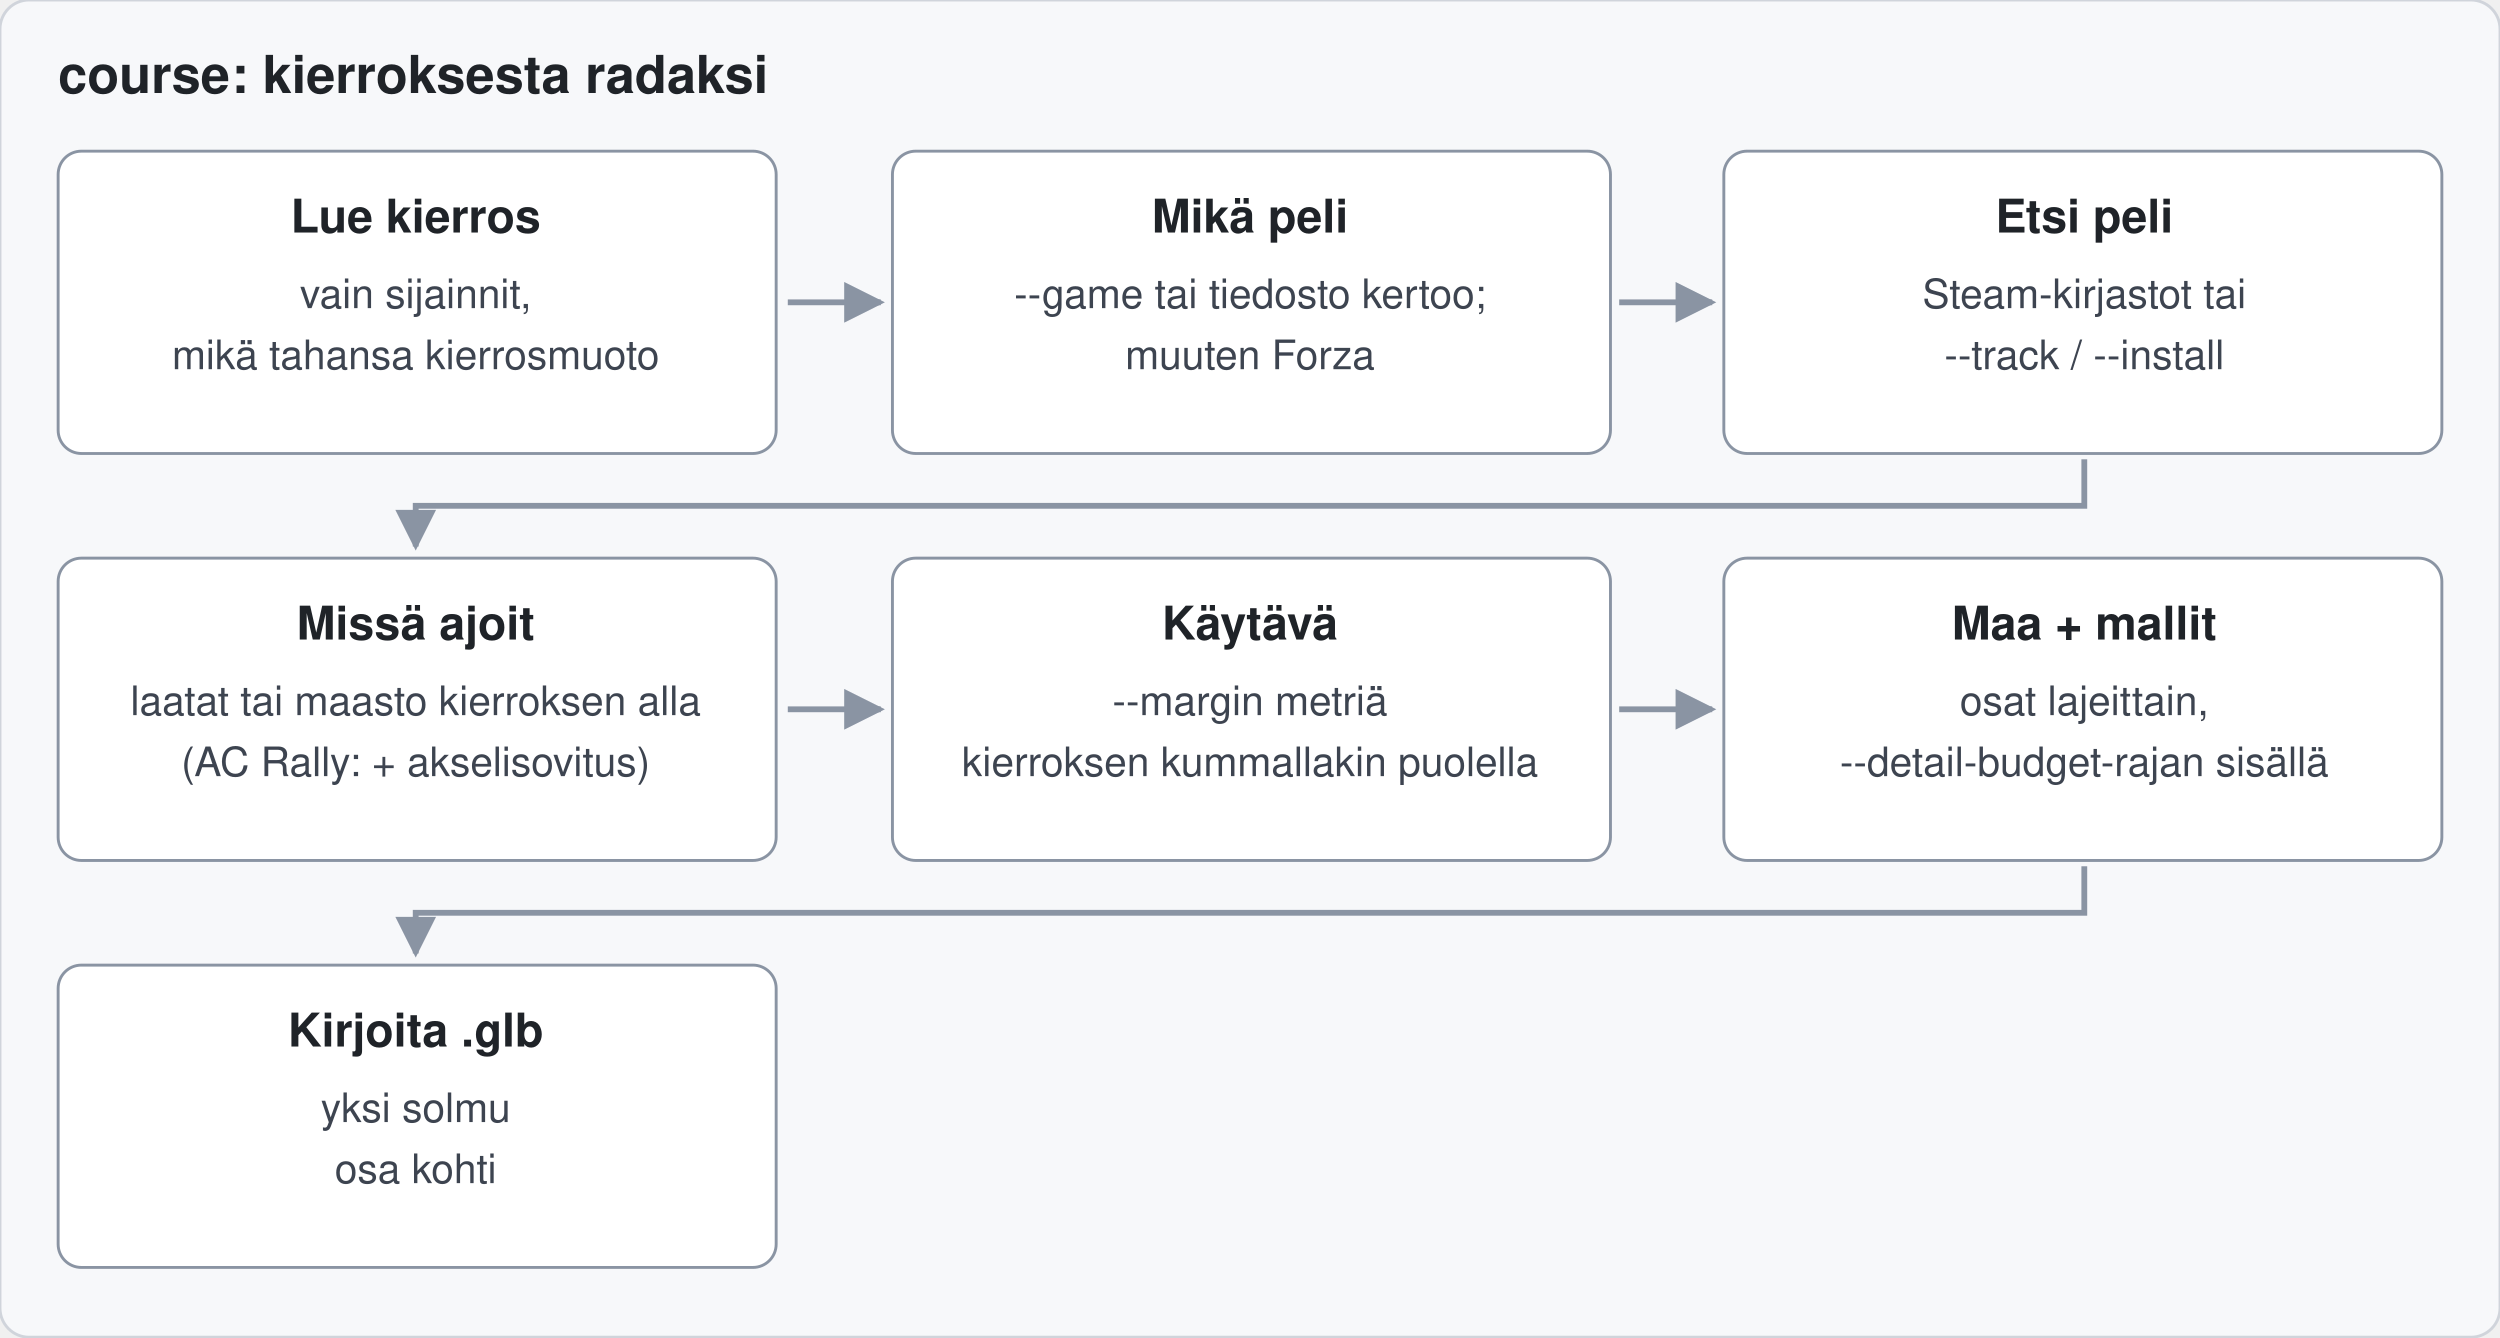
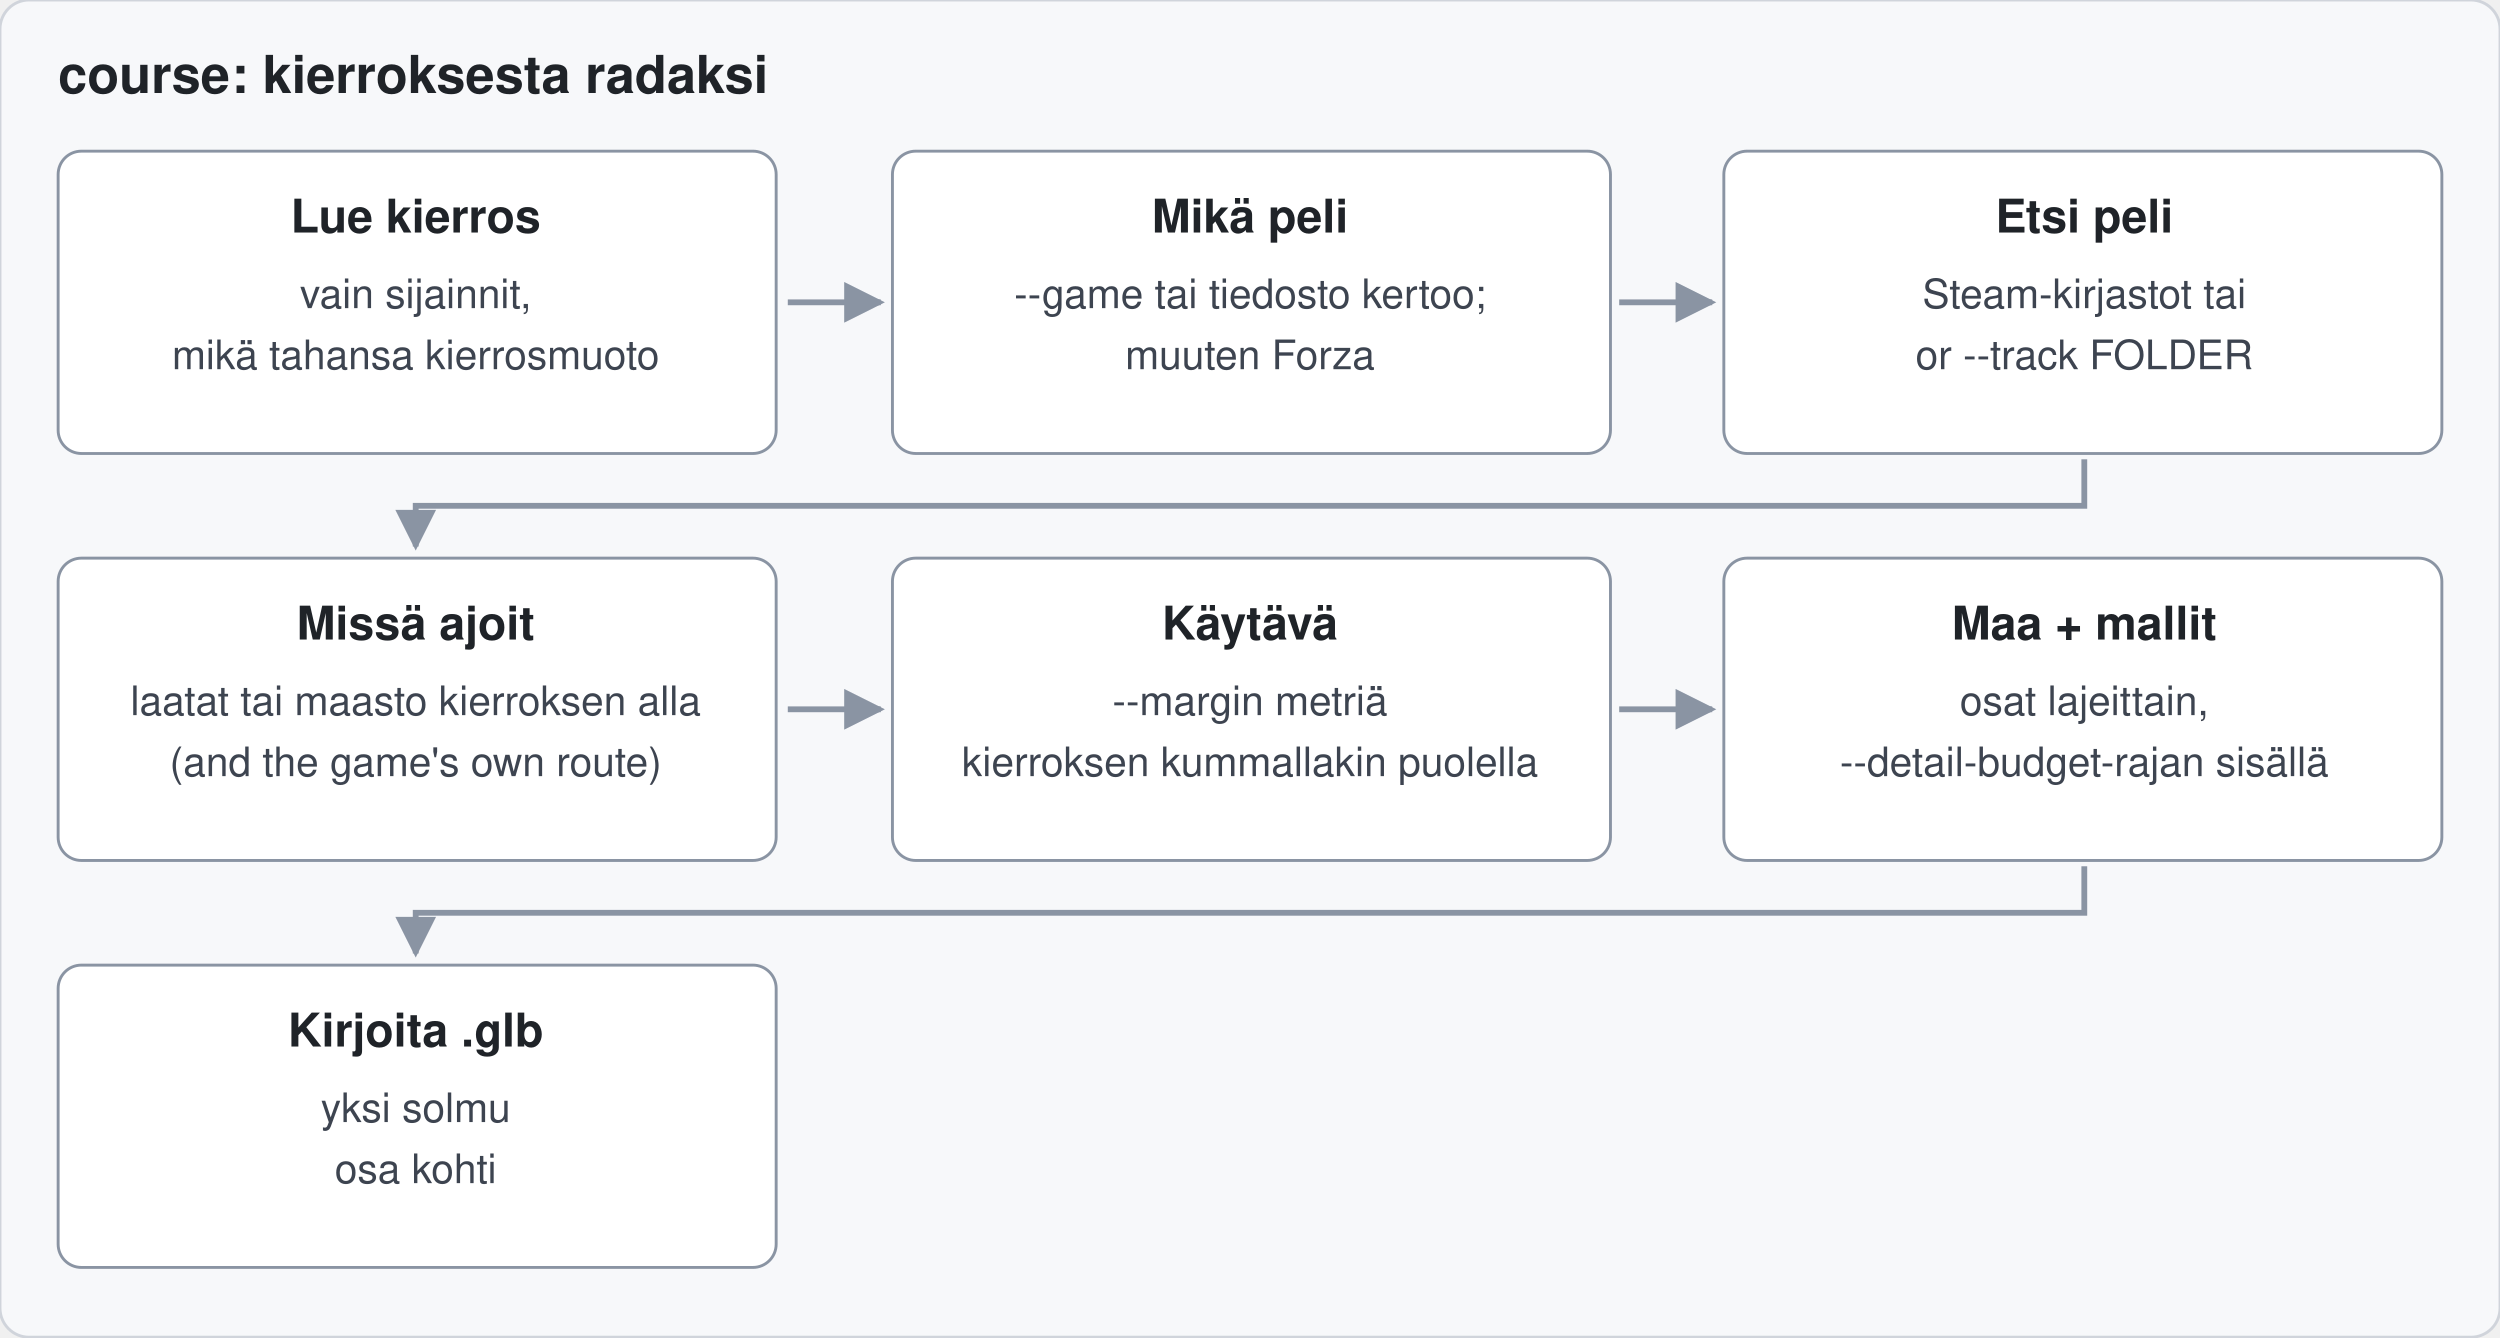
<svg xmlns="http://www.w3.org/2000/svg" width="860" height="460" viewBox="0 0 860 460" role="img" aria-label="course: from a lap to a course">
  <rect width="860" height="460" rx="10" fill="#f7f8fa" stroke="#d0d4db" />
  <defs>
    <marker id="a" viewBox="0 0 10 10" refX="9" refY="5" markerWidth="7" markerHeight="7" orient="auto-start-reverse">
      <path d="M0,0 L10,5 L0,10 z" fill="#8a94a3" />
    </marker>
  </defs>
  <text x="20" y="32" font-family="Segoe UI,Helvetica,Arial,sans-serif" font-size="18" font-weight="600" fill="#1f2328" text-anchor="start">course: kierroksesta radaksi</text>
  <rect x="20" y="52" width="247" height="104" rx="8" fill="#ffffff" stroke="#8a94a3" />
  <text x="143" y="80" font-family="Segoe UI,Helvetica,Arial,sans-serif" font-size="16" font-weight="600" fill="#1f2328" text-anchor="middle">Lue kierros</text>
  <text x="143" y="106" font-family="Segoe UI,Helvetica,Arial,sans-serif" font-size="14" font-weight="400" fill="#3d4450" text-anchor="middle">vain sijainnit,</text>
  <text x="143" y="127" font-family="Segoe UI,Helvetica,Arial,sans-serif" font-size="14" font-weight="400" fill="#3d4450" text-anchor="middle">mikä tahansa kierrosmuoto</text>
  <rect x="307" y="52" width="247" height="104" rx="8" fill="#ffffff" stroke="#8a94a3" />
  <text x="430" y="80" font-family="Segoe UI,Helvetica,Arial,sans-serif" font-size="16" font-weight="600" fill="#1f2328" text-anchor="middle">Mikä peli</text>
  <text x="430" y="106" font-family="Segoe UI,Helvetica,Arial,sans-serif" font-size="14" font-weight="400" fill="#3d4450" text-anchor="middle">--game tai tiedosto kertoo;</text>
  <text x="430" y="127" font-family="Segoe UI,Helvetica,Arial,sans-serif" font-size="14" font-weight="400" fill="#3d4450" text-anchor="middle">muuten Forza</text>
  <rect x="593" y="52" width="247" height="104" rx="8" fill="#ffffff" stroke="#8a94a3" />
  <text x="717" y="80" font-family="Segoe UI,Helvetica,Arial,sans-serif" font-size="16" font-weight="600" fill="#1f2328" text-anchor="middle">Etsi peli</text>
  <text x="717" y="106" font-family="Segoe UI,Helvetica,Arial,sans-serif" font-size="14" font-weight="400" fill="#3d4450" text-anchor="middle">Steam-kirjastot tai</text>
-   <text x="717" y="127" font-family="Segoe UI,Helvetica,Arial,sans-serif" font-size="14" font-weight="400" fill="#3d4450" text-anchor="middle">--track / --install</text>
+   <text x="717" y="127" font-family="Segoe UI,Helvetica,Arial,sans-serif" font-size="14" font-weight="400" fill="#3d4450" text-anchor="middle">or --track FOLDER</text>
  <rect x="20" y="192" width="247" height="104" rx="8" fill="#ffffff" stroke="#8a94a3" />
  <text x="143" y="220" font-family="Segoe UI,Helvetica,Arial,sans-serif" font-size="16" font-weight="600" fill="#1f2328" text-anchor="middle">Missä ajoit</text>
  <text x="143" y="246" font-family="Segoe UI,Helvetica,Arial,sans-serif" font-size="14" font-weight="400" fill="#3d4450" text-anchor="middle">laatat tai maasto kierroksen alla</text>
-   <text x="143" y="267" font-family="Segoe UI,Helvetica,Arial,sans-serif" font-size="14" font-weight="400" fill="#3d4450" text-anchor="middle">(AC Rally: + akselisovitus)</text>
+   <text x="143" y="267" font-family="Segoe UI,Helvetica,Arial,sans-serif" font-size="14" font-weight="400" fill="#3d4450" text-anchor="middle">(and the game's own route)</text>
  <rect x="307" y="192" width="247" height="104" rx="8" fill="#ffffff" stroke="#8a94a3" />
  <text x="430" y="220" font-family="Segoe UI,Helvetica,Arial,sans-serif" font-size="16" font-weight="600" fill="#1f2328" text-anchor="middle">Käytävä</text>
  <text x="430" y="246" font-family="Segoe UI,Helvetica,Arial,sans-serif" font-size="14" font-weight="400" fill="#3d4450" text-anchor="middle">--margin metriä</text>
  <text x="430" y="267" font-family="Segoe UI,Helvetica,Arial,sans-serif" font-size="14" font-weight="400" fill="#3d4450" text-anchor="middle">kierroksen kummallakin puolella</text>
  <rect x="593" y="192" width="247" height="104" rx="8" fill="#ffffff" stroke="#8a94a3" />
  <text x="717" y="220" font-family="Segoe UI,Helvetica,Arial,sans-serif" font-size="16" font-weight="600" fill="#1f2328" text-anchor="middle">Maa + mallit</text>
  <text x="717" y="246" font-family="Segoe UI,Helvetica,Arial,sans-serif" font-size="14" font-weight="400" fill="#3d4450" text-anchor="middle">osat lajeittain,</text>
  <text x="717" y="267" font-family="Segoe UI,Helvetica,Arial,sans-serif" font-size="14" font-weight="400" fill="#3d4450" text-anchor="middle">--detail-budget-rajan sisällä</text>
  <rect x="20" y="332" width="247" height="104" rx="8" fill="#ffffff" stroke="#8a94a3" />
  <text x="143" y="360" font-family="Segoe UI,Helvetica,Arial,sans-serif" font-size="16" font-weight="600" fill="#1f2328" text-anchor="middle">Kirjoita .glb</text>
  <text x="143" y="386" font-family="Segoe UI,Helvetica,Arial,sans-serif" font-size="14" font-weight="400" fill="#3d4450" text-anchor="middle">yksi solmu</text>
  <text x="143" y="407" font-family="Segoe UI,Helvetica,Arial,sans-serif" font-size="14" font-weight="400" fill="#3d4450" text-anchor="middle">osa kohti</text>
  <line x1="271" y1="104.0" x2="303" y2="104.0" stroke="#8a94a3" stroke-width="2" marker-end="url(#a)" />
  <line x1="557" y1="104.0" x2="589" y2="104.0" stroke="#8a94a3" stroke-width="2" marker-end="url(#a)" />
  <path d="M717,158 V174 H143 V188" fill="none" stroke="#8a94a3" stroke-width="2" marker-end="url(#a)" />
  <line x1="271" y1="244.0" x2="303" y2="244.0" stroke="#8a94a3" stroke-width="2" marker-end="url(#a)" />
  <line x1="557" y1="244.0" x2="589" y2="244.0" stroke="#8a94a3" stroke-width="2" marker-end="url(#a)" />
  <path d="M717,298 V314 H143 V328" fill="none" stroke="#8a94a3" stroke-width="2" marker-end="url(#a)" />
</svg>
